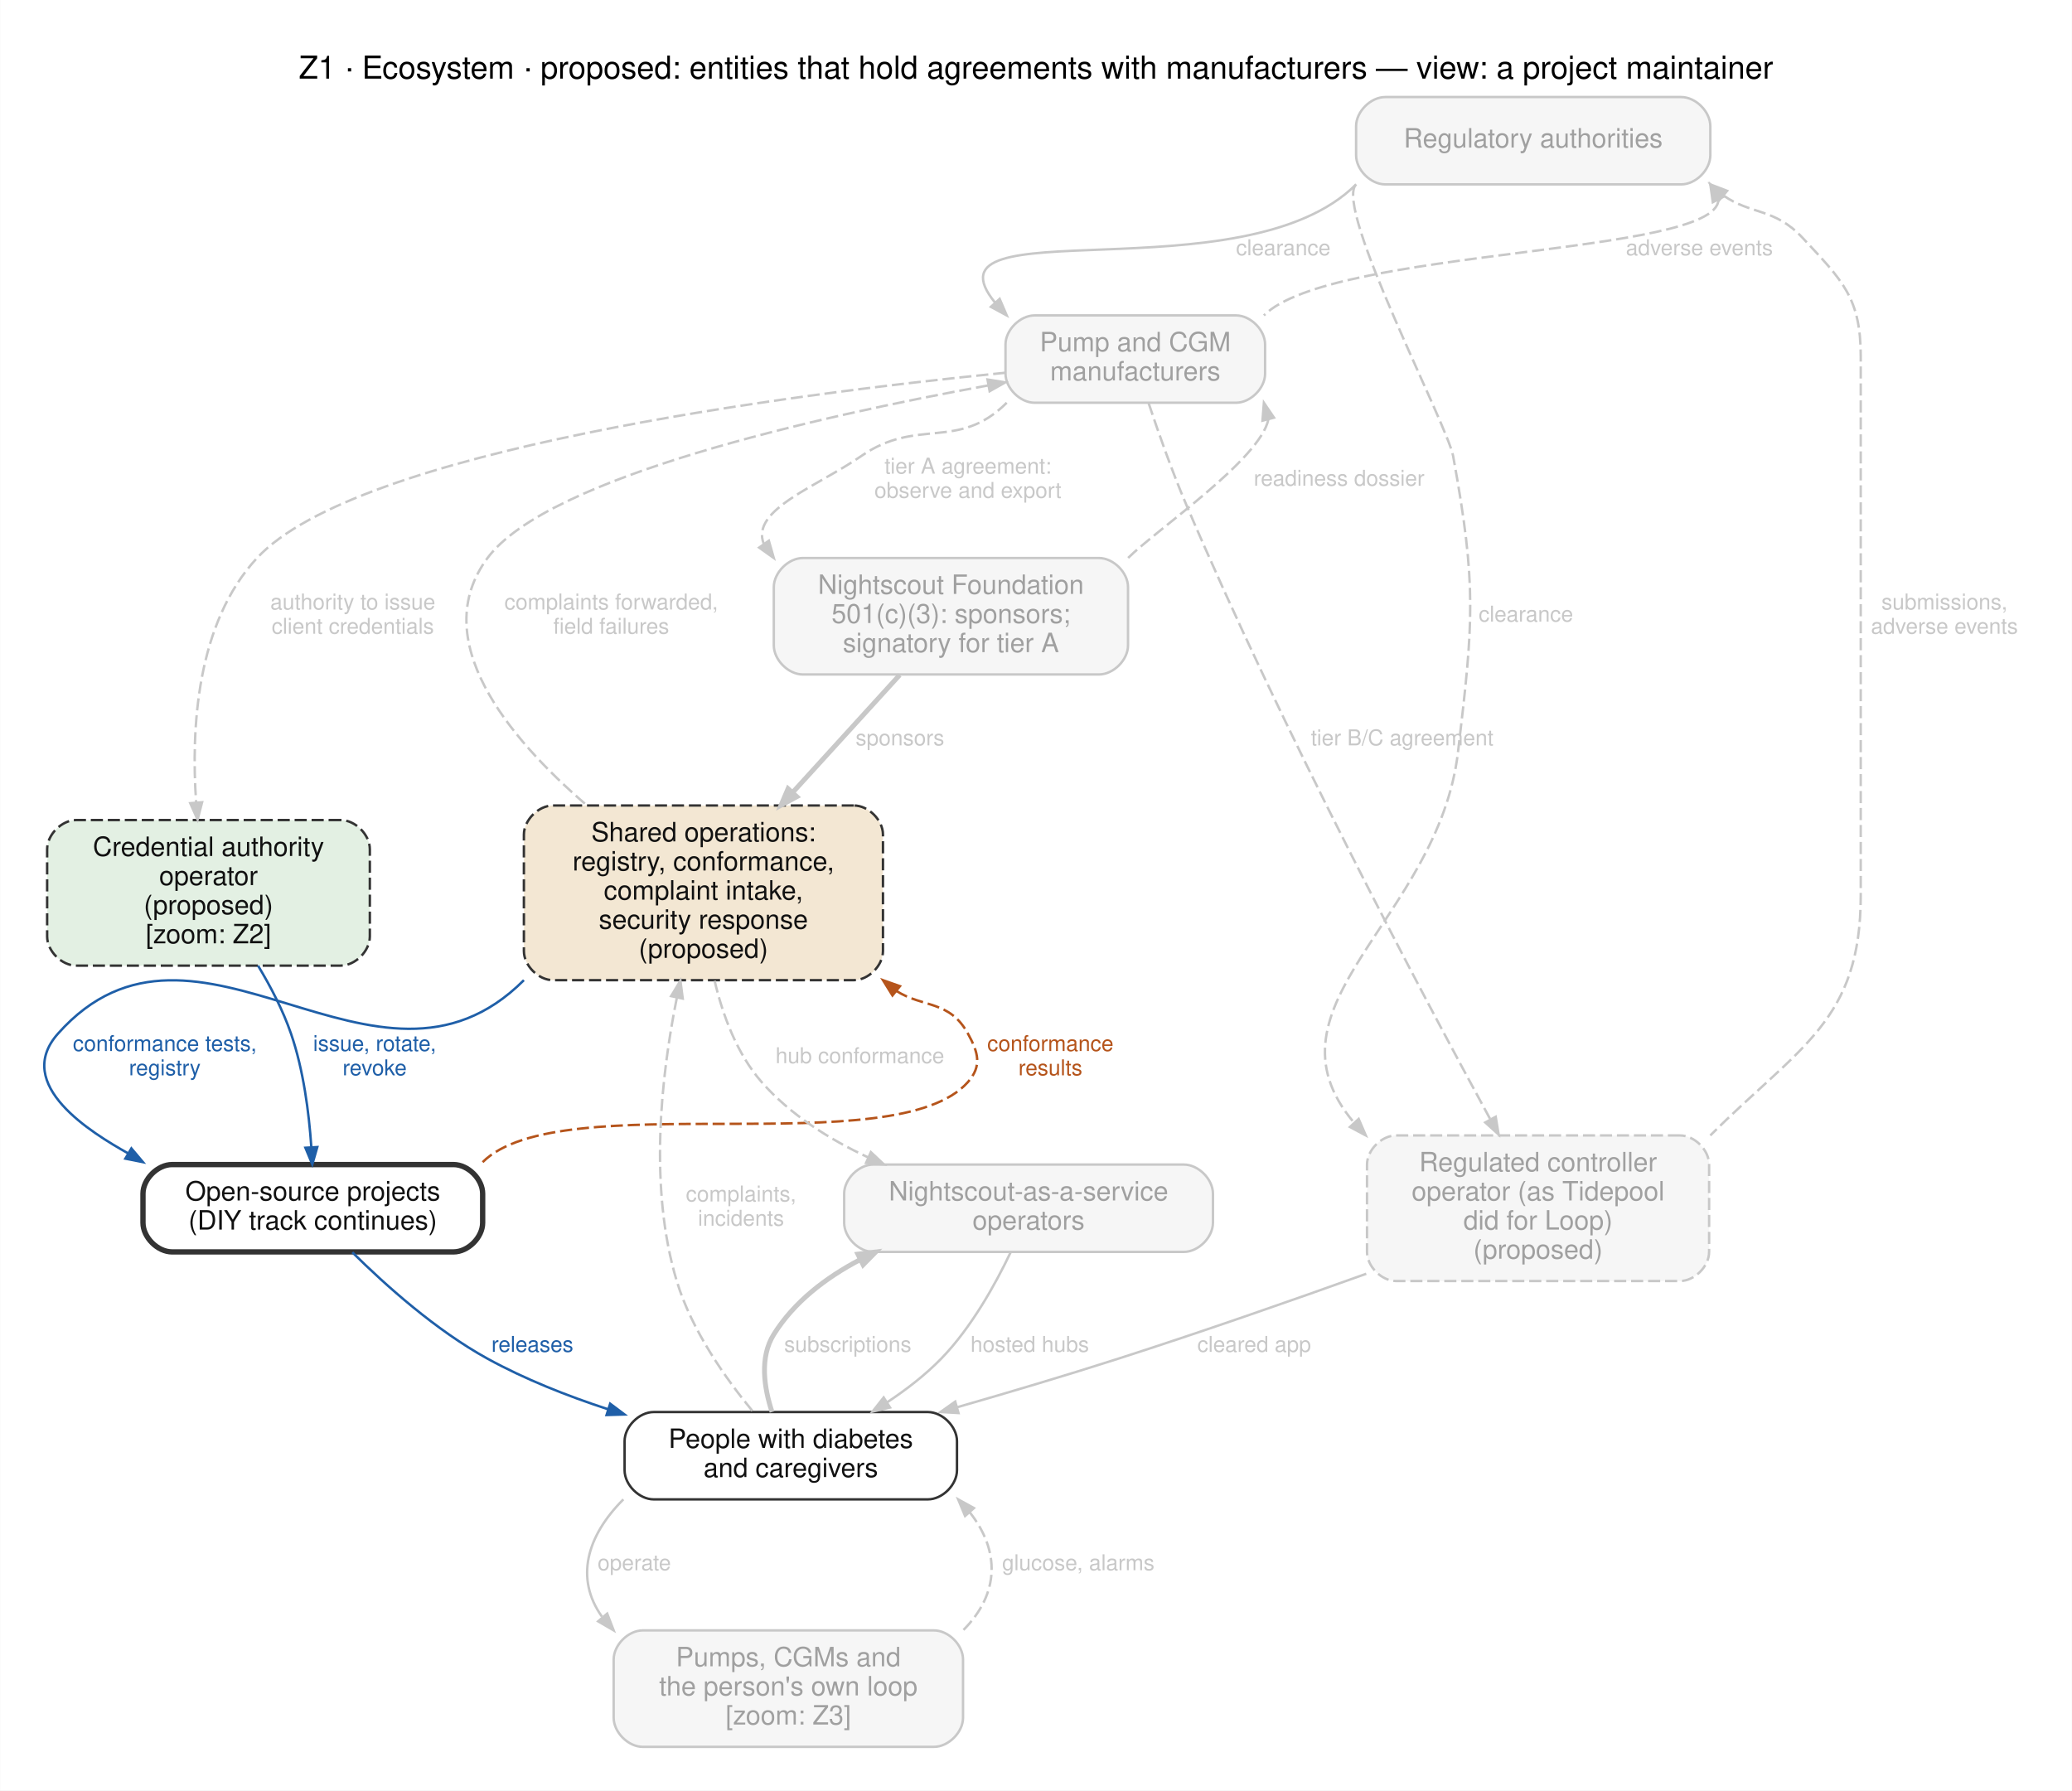
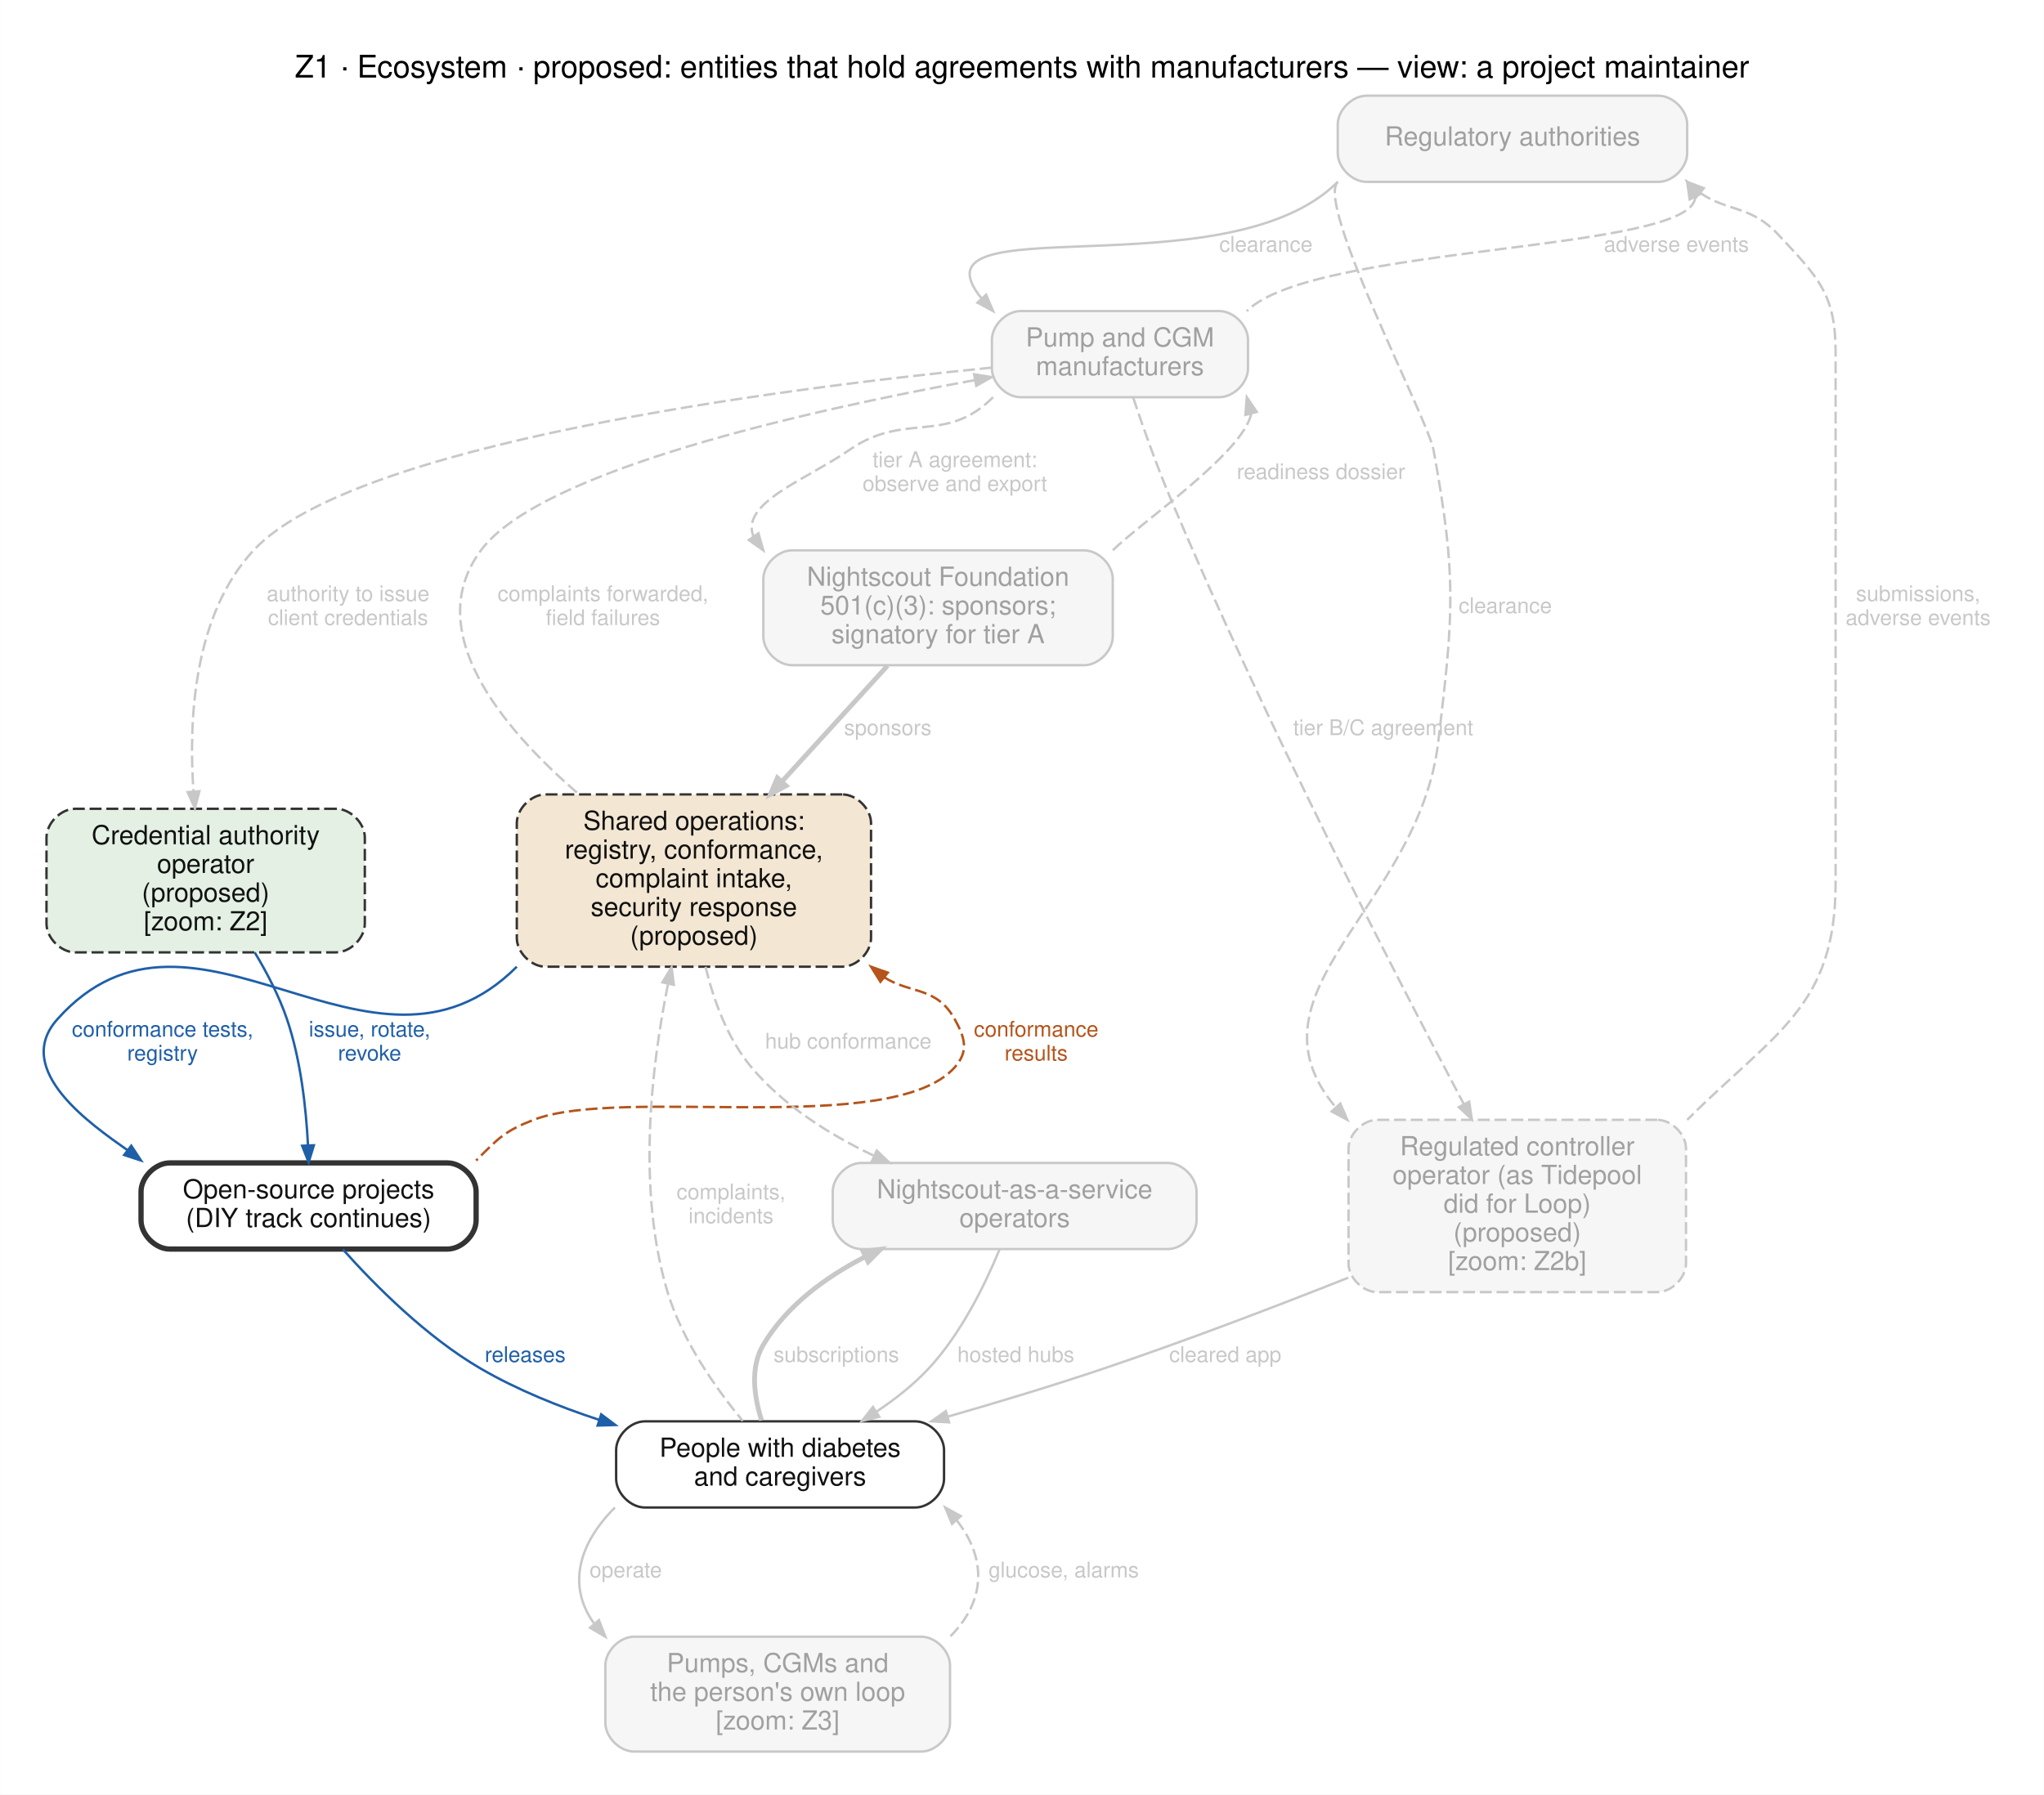
- <svg xmlns="http://www.w3.org/2000/svg" width="854pt" height="738pt" viewBox="0.00 0.00 853.86 738.00">
-   <g id="graph0" class="graph" transform="scale(1 1) rotate(0) translate(18 720)">
-     <polygon fill="#ffffff" stroke="transparent" points="-18,18 -18,-720 835.86,-720 835.86,18 -18,18" />
-     <text text-anchor="middle" x="408.93" y="-687.6" font-family="Helvetica,sans-Serif" font-size="13.00">Z1 · Ecosystem · proposed: entities that hold agreements with manufacturers — view: a project maintainer</text>
+ <svg xmlns="http://www.w3.org/2000/svg" width="854pt" height="750pt" viewBox="0.00 0.00 853.85 750.00">
+   <g id="graph0" class="graph" transform="scale(1 1) rotate(0) translate(18 732)">
+     <polygon fill="#ffffff" stroke="transparent" points="-18,18 -18,-732 835.85,-732 835.85,18 -18,18" />
+     <text text-anchor="middle" x="408.93" y="-699.6" font-family="Helvetica,sans-Serif" font-size="13.00">Z1 · Ecosystem · proposed: entities that hold agreements with manufacturers — view: a project maintainer</text>
    <g id="node1" class="node">
-       <path fill="#f6f6f6" stroke="#c8c8c8" d="M674.86,-680C674.86,-680 552.86,-680 552.86,-680 546.86,-680 540.86,-674 540.86,-668 540.86,-668 540.86,-656 540.86,-656 540.86,-650 546.86,-644 552.86,-644 552.86,-644 674.86,-644 674.86,-644 680.86,-644 686.86,-650 686.86,-656 686.86,-656 686.86,-668 686.86,-668 686.86,-674 680.86,-680 674.86,-680" />
-       <text text-anchor="middle" x="613.86" y="-659.2" font-family="Helvetica,sans-Serif" font-size="11.00" fill="#a0a0a0">Regulatory authorities</text>
+       <path fill="#f6f6f6" stroke="#c8c8c8" d="M674.85,-692C674.85,-692 552.85,-692 552.85,-692 546.85,-692 540.85,-686 540.85,-680 540.85,-680 540.85,-668 540.85,-668 540.85,-662 546.85,-656 552.85,-656 552.85,-656 674.85,-656 674.85,-656 680.85,-656 686.85,-662 686.85,-668 686.85,-668 686.85,-680 686.85,-680 686.85,-686 680.85,-692 674.85,-692" />
+       <text text-anchor="middle" x="613.85" y="-671.2" font-family="Helvetica,sans-Serif" font-size="11.00" fill="#a0a0a0">Regulatory authorities</text>
    </g>
    <g id="node2" class="node">
-       <path fill="#f6f6f6" stroke="#c8c8c8" d="M491.36,-590C491.36,-590 408.36,-590 408.36,-590 402.36,-590 396.36,-584 396.36,-578 396.36,-578 396.36,-566 396.36,-566 396.36,-560 402.36,-554 408.36,-554 408.36,-554 491.36,-554 491.36,-554 497.36,-554 503.36,-560 503.36,-566 503.36,-566 503.36,-578 503.36,-578 503.36,-584 497.36,-590 491.36,-590" />
-       <text text-anchor="middle" x="449.86" y="-575.2" font-family="Helvetica,sans-Serif" font-size="11.00" fill="#a0a0a0">Pump and CGM</text>
-       <text text-anchor="middle" x="449.86" y="-563.2" font-family="Helvetica,sans-Serif" font-size="11.00" fill="#a0a0a0">manufacturers</text>
+       <path fill="#f6f6f6" stroke="#c8c8c8" d="M491.35,-602C491.35,-602 408.35,-602 408.35,-602 402.35,-602 396.35,-596 396.35,-590 396.35,-590 396.35,-578 396.35,-578 396.35,-572 402.35,-566 408.35,-566 408.35,-566 491.35,-566 491.35,-566 497.35,-566 503.35,-572 503.35,-578 503.35,-578 503.35,-590 503.35,-590 503.35,-596 497.35,-602 491.35,-602" />
+       <text text-anchor="middle" x="449.85" y="-587.2" font-family="Helvetica,sans-Serif" font-size="11.00" fill="#a0a0a0">Pump and CGM</text>
+       <text text-anchor="middle" x="449.85" y="-575.2" font-family="Helvetica,sans-Serif" font-size="11.00" fill="#a0a0a0">manufacturers</text>
    </g>
    <g id="edge4" class="edge">
-       <path fill="none" stroke="#c8c8c8" d="M540.86,-644C494.42,-597.56 359.63,-635.14 392.06,-595.26" />
-       <polygon fill="#c8c8c8" stroke="#c8c8c8" points="393.95,-596.82 396.86,-590 390.33,-593.52 393.95,-596.82" />
-       <text text-anchor="middle" x="510.86" y="-614.8" font-family="Helvetica,sans-Serif" font-size="9.00" fill="#c8c8c8">clearance</text>
+       <path fill="none" stroke="#c8c8c8" d="M540.85,-656C494.41,-609.56 359.62,-647.14 392.05,-607.26" />
+       <polygon fill="#c8c8c8" stroke="#c8c8c8" points="393.94,-608.82 396.85,-602 390.32,-605.52 393.94,-608.82" />
+       <text text-anchor="middle" x="510.85" y="-626.8" font-family="Helvetica,sans-Serif" font-size="9.00" fill="#c8c8c8">clearance</text>
    </g>
    <g id="edge5" class="edge">
-       <path fill="none" stroke="#c8c8c8" stroke-dasharray="5,2" d="M690.18,-637.57C689.18,-614.62 530.64,-617.78 502.86,-590" />
-       <polygon fill="#c8c8c8" stroke="#c8c8c8" points="687.89,-636.66 686.86,-644 692.25,-638.9 687.89,-636.66" />
-       <text text-anchor="middle" x="682.36" y="-614.8" font-family="Helvetica,sans-Serif" font-size="9.00" fill="#c8c8c8">adverse events</text>
+       <path fill="none" stroke="#c8c8c8" stroke-dasharray="5,2" d="M690.17,-649.57C689.17,-626.62 530.63,-629.78 502.85,-602" />
+       <polygon fill="#c8c8c8" stroke="#c8c8c8" points="687.88,-648.66 686.85,-656 692.24,-650.9 687.88,-648.66" />
+       <text text-anchor="middle" x="682.35" y="-626.8" font-family="Helvetica,sans-Serif" font-size="9.00" fill="#c8c8c8">adverse events</text>
    </g>
    <g id="node8" class="node">
-       <path fill="#f6f6f6" stroke="#c8c8c8" stroke-dasharray="5,2" d="M674.36,-252C674.36,-252 557.36,-252 557.36,-252 551.36,-252 545.36,-246 545.36,-240 545.36,-240 545.36,-204 545.36,-204 545.36,-198 551.36,-192 557.36,-192 557.36,-192 674.36,-192 674.36,-192 680.36,-192 686.36,-198 686.36,-204 686.36,-204 686.36,-240 686.36,-240 686.36,-246 680.36,-252 674.36,-252" />
-       <text text-anchor="middle" x="615.86" y="-237.2" font-family="Helvetica,sans-Serif" font-size="11.00" fill="#a0a0a0">Regulated controller</text>
-       <text text-anchor="middle" x="615.86" y="-225.2" font-family="Helvetica,sans-Serif" font-size="11.00" fill="#a0a0a0">operator (as Tidepool</text>
-       <text text-anchor="middle" x="615.86" y="-213.2" font-family="Helvetica,sans-Serif" font-size="11.00" fill="#a0a0a0">did for Loop)</text>
-       <text text-anchor="middle" x="615.86" y="-201.2" font-family="Helvetica,sans-Serif" font-size="11.00" fill="#a0a0a0">(proposed)</text>
+       <path fill="#f6f6f6" stroke="#c8c8c8" stroke-dasharray="5,2" d="M674.35,-264C674.35,-264 557.35,-264 557.35,-264 551.35,-264 545.35,-258 545.35,-252 545.35,-252 545.35,-204 545.35,-204 545.35,-198 551.35,-192 557.35,-192 557.35,-192 674.35,-192 674.35,-192 680.35,-192 686.35,-198 686.35,-204 686.35,-204 686.35,-252 686.35,-252 686.35,-258 680.35,-264 674.35,-264" />
+       <text text-anchor="middle" x="615.85" y="-249.2" font-family="Helvetica,sans-Serif" font-size="11.00" fill="#a0a0a0">Regulated controller</text>
+       <text text-anchor="middle" x="615.85" y="-237.2" font-family="Helvetica,sans-Serif" font-size="11.00" fill="#a0a0a0">operator (as Tidepool</text>
+       <text text-anchor="middle" x="615.85" y="-225.2" font-family="Helvetica,sans-Serif" font-size="11.00" fill="#a0a0a0">did for Loop)</text>
+       <text text-anchor="middle" x="615.85" y="-213.2" font-family="Helvetica,sans-Serif" font-size="11.00" fill="#a0a0a0">(proposed)</text>
+       <text text-anchor="middle" x="615.85" y="-201.2" font-family="Helvetica,sans-Serif" font-size="11.00" fill="#a0a0a0">[zoom: Z2b]</text>
    </g>
    <g id="edge6" class="edge">
-       <path fill="none" stroke="#c8c8c8" stroke-dasharray="5,2" d="M540.86,-644C531.52,-634.66 578.49,-545 580.86,-532 590.59,-478.65 589.24,-463.85 582.86,-410 574.66,-340.8 499.37,-305.59 539.95,-257.33" />
-       <polygon fill="#c8c8c8" stroke="#c8c8c8" points="541.92,-258.81 544.86,-252 538.32,-255.49 541.92,-258.81" />
-       <text text-anchor="middle" x="610.86" y="-463.8" font-family="Helvetica,sans-Serif" font-size="9.00" fill="#c8c8c8">clearance</text>
+       <path fill="none" stroke="#c8c8c8" stroke-dasharray="5,2" d="M540.85,-656C531.51,-646.66 578.48,-557 580.85,-544 590.58,-490.65 589.24,-475.85 582.85,-422 574.65,-352.8 499.36,-317.59 539.94,-269.33" />
+       <polygon fill="#c8c8c8" stroke="#c8c8c8" points="541.91,-270.81 544.85,-264 538.31,-267.49 541.91,-270.81" />
+       <text text-anchor="middle" x="610.85" y="-475.8" font-family="Helvetica,sans-Serif" font-size="9.00" fill="#c8c8c8">clearance</text>
    </g>
    <g id="edge7" class="edge">
-       <path fill="none" stroke="#c8c8c8" stroke-dasharray="5,2" d="M692.22,-639.46C703.59,-631.45 713.32,-634.37 724.86,-622 741.4,-604.27 748.86,-597.25 748.86,-573 748.86,-573 748.86,-573 748.86,-351 748.86,-299.08 723.57,-288.71 686.86,-252" />
-       <polygon fill="#c8c8c8" stroke="#c8c8c8" points="690.62,-637.6 686.86,-644 693.78,-641.34 690.62,-637.6" />
-       <text text-anchor="middle" x="783.36" y="-468.8" font-family="Helvetica,sans-Serif" font-size="9.00" fill="#c8c8c8">submissions,</text>
-       <text text-anchor="middle" x="783.36" y="-458.8" font-family="Helvetica,sans-Serif" font-size="9.00" fill="#c8c8c8">adverse events</text>
+       <path fill="none" stroke="#c8c8c8" stroke-dasharray="5,2" d="M692.21,-651.46C703.58,-643.45 713.31,-646.37 724.85,-634 741.39,-616.27 748.85,-609.25 748.85,-585 748.85,-585 748.85,-585 748.85,-363 748.85,-311.08 723.56,-300.71 686.85,-264" />
+       <polygon fill="#c8c8c8" stroke="#c8c8c8" points="690.61,-649.6 686.85,-656 693.77,-653.34 690.61,-649.6" />
+       <text text-anchor="middle" x="783.35" y="-480.8" font-family="Helvetica,sans-Serif" font-size="9.00" fill="#c8c8c8">submissions,</text>
+       <text text-anchor="middle" x="783.35" y="-470.8" font-family="Helvetica,sans-Serif" font-size="9.00" fill="#c8c8c8">adverse events</text>
    </g>
    <g id="node3" class="node">
-       <path fill="#f6f6f6" stroke="#c8c8c8" d="M434.86,-490C434.86,-490 312.86,-490 312.86,-490 306.86,-490 300.86,-484 300.86,-478 300.86,-478 300.86,-454 300.86,-454 300.86,-448 306.86,-442 312.86,-442 312.86,-442 434.86,-442 434.86,-442 440.86,-442 446.86,-448 446.86,-454 446.86,-454 446.86,-478 446.86,-478 446.86,-484 440.86,-490 434.86,-490" />
-       <text text-anchor="middle" x="373.86" y="-475.2" font-family="Helvetica,sans-Serif" font-size="11.00" fill="#a0a0a0">Nightscout Foundation</text>
-       <text text-anchor="middle" x="373.86" y="-463.2" font-family="Helvetica,sans-Serif" font-size="11.00" fill="#a0a0a0">501(c)(3): sponsors;</text>
-       <text text-anchor="middle" x="373.86" y="-451.2" font-family="Helvetica,sans-Serif" font-size="11.00" fill="#a0a0a0">signatory for tier A</text>
+       <path fill="#f6f6f6" stroke="#c8c8c8" d="M434.85,-502C434.85,-502 312.85,-502 312.85,-502 306.85,-502 300.85,-496 300.85,-490 300.85,-490 300.85,-466 300.85,-466 300.85,-460 306.85,-454 312.85,-454 312.85,-454 434.85,-454 434.85,-454 440.85,-454 446.85,-460 446.85,-466 446.85,-466 446.85,-490 446.85,-490 446.85,-496 440.85,-502 434.85,-502" />
+       <text text-anchor="middle" x="373.85" y="-487.2" font-family="Helvetica,sans-Serif" font-size="11.00" fill="#a0a0a0">Nightscout Foundation</text>
+       <text text-anchor="middle" x="373.85" y="-475.2" font-family="Helvetica,sans-Serif" font-size="11.00" fill="#a0a0a0">501(c)(3): sponsors;</text>
+       <text text-anchor="middle" x="373.85" y="-463.2" font-family="Helvetica,sans-Serif" font-size="11.00" fill="#a0a0a0">signatory for tier A</text>
    </g>
    <g id="edge8" class="edge">
-       <path fill="none" stroke="#c8c8c8" stroke-dasharray="5,2" d="M396.86,-554C376.78,-533.92 360.19,-548.2 336.86,-532 319.03,-519.62 291.08,-509.91 296.73,-495.85" />
-       <polygon fill="#c8c8c8" stroke="#c8c8c8" points="298.82,-497.13 300.86,-490 294.82,-494.3 298.82,-497.13" />
-       <text text-anchor="middle" x="380.86" y="-524.8" font-family="Helvetica,sans-Serif" font-size="9.00" fill="#c8c8c8">tier A agreement:</text>
-       <text text-anchor="middle" x="380.86" y="-514.8" font-family="Helvetica,sans-Serif" font-size="9.00" fill="#c8c8c8">observe and export</text>
+       <path fill="none" stroke="#c8c8c8" stroke-dasharray="5,2" d="M396.85,-566C376.77,-545.92 360.18,-560.2 336.85,-544 319.02,-531.62 291.07,-521.91 296.72,-507.85" />
+       <polygon fill="#c8c8c8" stroke="#c8c8c8" points="298.81,-509.13 300.85,-502 294.81,-506.3 298.81,-509.13" />
+       <text text-anchor="middle" x="380.85" y="-536.8" font-family="Helvetica,sans-Serif" font-size="9.00" fill="#c8c8c8">tier A agreement:</text>
+       <text text-anchor="middle" x="380.85" y="-526.8" font-family="Helvetica,sans-Serif" font-size="9.00" fill="#c8c8c8">observe and export</text>
    </g>
    <g id="edge9" class="edge">
-       <path fill="none" stroke="#c8c8c8" stroke-dasharray="5,2" d="M504.69,-547.08C501.32,-530.63 458.34,-501.48 446.86,-490" />
-       <polygon fill="#c8c8c8" stroke="#c8c8c8" points="502.28,-546.61 502.86,-554 507.02,-547.86 502.28,-546.61" />
-       <text text-anchor="middle" x="533.86" y="-519.8" font-family="Helvetica,sans-Serif" font-size="9.00" fill="#c8c8c8">readiness dossier</text>
+       <path fill="none" stroke="#c8c8c8" stroke-dasharray="5,2" d="M504.68,-559.08C501.31,-542.63 458.33,-513.48 446.85,-502" />
+       <polygon fill="#c8c8c8" stroke="#c8c8c8" points="502.27,-558.61 502.85,-566 507.01,-559.86 502.27,-558.61" />
+       <text text-anchor="middle" x="533.85" y="-531.8" font-family="Helvetica,sans-Serif" font-size="9.00" fill="#c8c8c8">readiness dossier</text>
    </g>
    <g id="node4" class="node">
-       <path fill="#e3f0e3" stroke="#333333" stroke-dasharray="5,2" d="M122.36,-382C122.36,-382 13.36,-382 13.36,-382 7.36,-382 1.36,-376 1.36,-370 1.36,-370 1.36,-334 1.36,-334 1.36,-328 7.36,-322 13.36,-322 13.36,-322 122.36,-322 122.36,-322 128.36,-322 134.36,-328 134.36,-334 134.36,-334 134.36,-370 134.36,-370 134.36,-376 128.36,-382 122.36,-382" />
-       <text text-anchor="middle" x="67.86" y="-367.2" font-family="Helvetica,sans-Serif" font-size="11.00" fill="#111111">Credential authority</text>
-       <text text-anchor="middle" x="67.86" y="-355.2" font-family="Helvetica,sans-Serif" font-size="11.00" fill="#111111">operator</text>
-       <text text-anchor="middle" x="67.86" y="-343.2" font-family="Helvetica,sans-Serif" font-size="11.00" fill="#111111">(proposed)</text>
-       <text text-anchor="middle" x="67.86" y="-331.2" font-family="Helvetica,sans-Serif" font-size="11.00" fill="#111111">[zoom: Z2]</text>
+       <path fill="#e3f0e3" stroke="#333333" stroke-dasharray="5,2" d="M122.35,-394C122.35,-394 13.35,-394 13.35,-394 7.35,-394 1.35,-388 1.35,-382 1.35,-382 1.35,-346 1.35,-346 1.35,-340 7.35,-334 13.35,-334 13.35,-334 122.35,-334 122.35,-334 128.35,-334 134.35,-340 134.35,-346 134.35,-346 134.35,-382 134.35,-382 134.35,-388 128.35,-394 122.35,-394" />
+       <text text-anchor="middle" x="67.85" y="-379.2" font-family="Helvetica,sans-Serif" font-size="11.00" fill="#111111">Credential authority</text>
+       <text text-anchor="middle" x="67.85" y="-367.2" font-family="Helvetica,sans-Serif" font-size="11.00" fill="#111111">operator</text>
+       <text text-anchor="middle" x="67.85" y="-355.2" font-family="Helvetica,sans-Serif" font-size="11.00" fill="#111111">(proposed)</text>
+       <text text-anchor="middle" x="67.85" y="-343.2" font-family="Helvetica,sans-Serif" font-size="11.00" fill="#111111">[zoom: Z2]</text>
    </g>
    <g id="edge10" class="edge">
-       <path fill="none" stroke="#c8c8c8" stroke-dasharray="5,2" d="M396.24,-566.36C305.9,-557.38 129.14,-534.5 87.86,-490 63.04,-463.24 60.63,-420.04 62.77,-389.3" />
-       <polygon fill="#c8c8c8" stroke="#c8c8c8" points="65.23,-389.34 63.37,-382.17 60.34,-388.94 65.23,-389.34" />
-       <text text-anchor="middle" x="127.36" y="-468.8" font-family="Helvetica,sans-Serif" font-size="9.00" fill="#c8c8c8">authority to issue</text>
-       <text text-anchor="middle" x="127.36" y="-458.8" font-family="Helvetica,sans-Serif" font-size="9.00" fill="#c8c8c8">client credentials</text>
+       <path fill="none" stroke="#c8c8c8" stroke-dasharray="5,2" d="M396.23,-578.36C305.89,-569.38 129.13,-546.5 87.85,-502 63.03,-475.24 60.62,-432.04 62.76,-401.3" />
+       <polygon fill="#c8c8c8" stroke="#c8c8c8" points="65.22,-401.34 63.36,-394.17 60.33,-400.94 65.22,-401.34" />
+       <text text-anchor="middle" x="127.35" y="-480.8" font-family="Helvetica,sans-Serif" font-size="9.00" fill="#c8c8c8">authority to issue</text>
+       <text text-anchor="middle" x="127.35" y="-470.8" font-family="Helvetica,sans-Serif" font-size="9.00" fill="#c8c8c8">client credentials</text>
    </g>
    <g id="node5" class="node">
-       <path fill="#f3e7d3" stroke="#333333" stroke-dasharray="5,2" d="M333.86,-388C333.86,-388 209.86,-388 209.86,-388 203.86,-388 197.86,-382 197.86,-376 197.86,-376 197.86,-328 197.86,-328 197.86,-322 203.86,-316 209.86,-316 209.86,-316 333.86,-316 333.86,-316 339.86,-316 345.86,-322 345.86,-328 345.86,-328 345.86,-376 345.86,-376 345.86,-382 339.86,-388 333.86,-388" />
-       <text text-anchor="middle" x="271.86" y="-373.2" font-family="Helvetica,sans-Serif" font-size="11.00" fill="#111111">Shared operations:</text>
-       <text text-anchor="middle" x="271.86" y="-361.2" font-family="Helvetica,sans-Serif" font-size="11.00" fill="#111111">registry, conformance,</text>
-       <text text-anchor="middle" x="271.86" y="-349.2" font-family="Helvetica,sans-Serif" font-size="11.00" fill="#111111">complaint intake,</text>
-       <text text-anchor="middle" x="271.86" y="-337.2" font-family="Helvetica,sans-Serif" font-size="11.00" fill="#111111">security response</text>
-       <text text-anchor="middle" x="271.86" y="-325.2" font-family="Helvetica,sans-Serif" font-size="11.00" fill="#111111">(proposed)</text>
+       <path fill="#f3e7d3" stroke="#333333" stroke-dasharray="5,2" d="M333.85,-400C333.85,-400 209.85,-400 209.85,-400 203.85,-400 197.85,-394 197.85,-388 197.85,-388 197.85,-340 197.85,-340 197.85,-334 203.85,-328 209.85,-328 209.85,-328 333.85,-328 333.85,-328 339.85,-328 345.85,-334 345.85,-340 345.85,-340 345.85,-388 345.85,-388 345.85,-394 339.85,-400 333.85,-400" />
+       <text text-anchor="middle" x="271.85" y="-385.2" font-family="Helvetica,sans-Serif" font-size="11.00" fill="#111111">Shared operations:</text>
+       <text text-anchor="middle" x="271.85" y="-373.2" font-family="Helvetica,sans-Serif" font-size="11.00" fill="#111111">registry, conformance,</text>
+       <text text-anchor="middle" x="271.85" y="-361.2" font-family="Helvetica,sans-Serif" font-size="11.00" fill="#111111">complaint intake,</text>
+       <text text-anchor="middle" x="271.85" y="-349.2" font-family="Helvetica,sans-Serif" font-size="11.00" fill="#111111">security response</text>
+       <text text-anchor="middle" x="271.85" y="-337.2" font-family="Helvetica,sans-Serif" font-size="11.00" fill="#111111">(proposed)</text>
    </g>
    <g id="edge13" class="edge">
-       <path fill="none" stroke="#c8c8c8" stroke-dasharray="5,2" d="M389.11,-561.12C318.22,-548.2 207.51,-523.24 182.86,-490 158.02,-456.51 191.06,-416.31 223.69,-388.15" />
-       <polygon fill="#c8c8c8" stroke="#c8c8c8" points="388.95,-563.58 396.27,-562.4 389.82,-558.75 388.95,-563.58" />
-       <text text-anchor="middle" x="233.86" y="-468.8" font-family="Helvetica,sans-Serif" font-size="9.00" fill="#c8c8c8">complaints forwarded,</text>
-       <text text-anchor="middle" x="233.86" y="-458.8" font-family="Helvetica,sans-Serif" font-size="9.00" fill="#c8c8c8">field failures</text>
+       <path fill="none" stroke="#c8c8c8" stroke-dasharray="5,2" d="M389.1,-573.12C318.21,-560.2 207.5,-535.24 182.85,-502 158.01,-468.51 191.05,-428.31 223.68,-400.15" />
+       <polygon fill="#c8c8c8" stroke="#c8c8c8" points="388.94,-575.58 396.26,-574.4 389.81,-570.75 388.94,-575.58" />
+       <text text-anchor="middle" x="233.85" y="-480.8" font-family="Helvetica,sans-Serif" font-size="9.00" fill="#c8c8c8">complaints forwarded,</text>
+       <text text-anchor="middle" x="233.85" y="-470.8" font-family="Helvetica,sans-Serif" font-size="9.00" fill="#c8c8c8">field failures</text>
    </g>
    <g id="edge11" class="edge">
-       <path fill="none" stroke="#c8c8c8" stroke-dasharray="5,2" d="M455.38,-553.75C459.33,-541.87 464.97,-525.8 470.86,-512 510.78,-418.48 566.8,-312.62 596.15,-258.7" />
-       <polygon fill="#c8c8c8" stroke="#c8c8c8" points="598.4,-259.7 599.6,-252.38 594.1,-257.36 598.4,-259.7" />
-       <text text-anchor="middle" x="559.86" y="-412.8" font-family="Helvetica,sans-Serif" font-size="9.00" fill="#c8c8c8">tier B/C agreement</text>
+       <path fill="none" stroke="#c8c8c8" stroke-dasharray="5,2" d="M455.4,-565.76C459.37,-553.89 465.02,-537.82 470.85,-524 509.85,-431.61 563.63,-327.06 593.52,-270.57" />
+       <polygon fill="#c8c8c8" stroke="#c8c8c8" points="595.76,-271.59 596.87,-264.26 591.43,-269.3 595.76,-271.59" />
+       <text text-anchor="middle" x="559.85" y="-424.8" font-family="Helvetica,sans-Serif" font-size="9.00" fill="#c8c8c8">tier B/C agreement</text>
    </g>
    <g id="edge12" class="edge">
-       <path fill="none" stroke="#c8c8c8" stroke-width="2" d="M352.73,-441.79C340.04,-427.86 323.54,-409.75 308.76,-393.52" />
-       <polygon fill="#c8c8c8" stroke="#c8c8c8" stroke-width="2" points="310.35,-391.62 303.83,-388.1 306.73,-394.92 310.35,-391.62" />
-       <text text-anchor="middle" x="352.86" y="-412.8" font-family="Helvetica,sans-Serif" font-size="9.00" fill="#c8c8c8">sponsors</text>
+       <path fill="none" stroke="#c8c8c8" stroke-width="2" d="M352.72,-453.79C340.03,-439.86 323.53,-421.75 308.75,-405.52" />
+       <polygon fill="#c8c8c8" stroke="#c8c8c8" stroke-width="2" points="310.34,-403.62 303.82,-400.1 306.72,-406.92 310.34,-403.62" />
+       <text text-anchor="middle" x="352.85" y="-424.8" font-family="Helvetica,sans-Serif" font-size="9.00" fill="#c8c8c8">sponsors</text>
    </g>
    <g id="node6" class="node">
-       <path fill="#ffffff" stroke="#333333" stroke-width="2.2" d="M168.86,-240C168.86,-240 52.86,-240 52.86,-240 46.86,-240 40.86,-234 40.86,-228 40.86,-228 40.86,-216 40.86,-216 40.86,-210 46.86,-204 52.86,-204 52.86,-204 168.86,-204 168.86,-204 174.86,-204 180.86,-210 180.86,-216 180.86,-216 180.86,-228 180.86,-228 180.86,-234 174.86,-240 168.86,-240" />
-       <text text-anchor="middle" x="110.86" y="-225.2" font-family="Helvetica,sans-Serif" font-size="11.00" fill="#111111">Open-source projects</text>
-       <text text-anchor="middle" x="110.86" y="-213.2" font-family="Helvetica,sans-Serif" font-size="11.00" fill="#111111">(DIY track continues)</text>
+       <path fill="#ffffff" stroke="#333333" stroke-width="2.2" d="M168.85,-246C168.85,-246 52.85,-246 52.85,-246 46.85,-246 40.85,-240 40.85,-234 40.85,-234 40.85,-222 40.85,-222 40.85,-216 46.85,-210 52.85,-210 52.85,-210 168.85,-210 168.85,-210 174.85,-210 180.85,-216 180.85,-222 180.85,-222 180.85,-234 180.85,-234 180.85,-240 174.85,-246 168.85,-246" />
+       <text text-anchor="middle" x="110.85" y="-231.2" font-family="Helvetica,sans-Serif" font-size="11.00" fill="#111111">Open-source projects</text>
+       <text text-anchor="middle" x="110.85" y="-219.2" font-family="Helvetica,sans-Serif" font-size="11.00" fill="#111111">(DIY track continues)</text>
    </g>
    <g id="edge14" class="edge">
-       <path fill="none" stroke="#1f5fa8" d="M88.3,-321.96C93.51,-313.32 98.56,-303.59 101.86,-294 107.02,-279.03 109.27,-261.38 110.23,-247.42" />
-       <polygon fill="#1f5fa8" stroke="#1f5fa8" points="112.7,-247.21 110.65,-240.08 107.81,-246.93 112.7,-247.21" />
-       <text text-anchor="middle" x="136.36" y="-286.8" font-family="Helvetica,sans-Serif" font-size="9.00" fill="#1f5fa8">issue, rotate,</text>
-       <text text-anchor="middle" x="136.36" y="-276.8" font-family="Helvetica,sans-Serif" font-size="9.00" fill="#1f5fa8">revoke</text>
+       <path fill="none" stroke="#1f5fa8" d="M88.35,-333.98C93.56,-325.34 98.59,-315.6 101.85,-306 107.61,-289.02 109.81,-268.87 110.6,-253.43" />
+       <polygon fill="#1f5fa8" stroke="#1f5fa8" points="113.06,-253.37 110.88,-246.27 108.16,-253.17 113.06,-253.37" />
+       <text text-anchor="middle" x="136.35" y="-298.8" font-family="Helvetica,sans-Serif" font-size="9.00" fill="#1f5fa8">issue, rotate,</text>
+       <text text-anchor="middle" x="136.35" y="-288.8" font-family="Helvetica,sans-Serif" font-size="9.00" fill="#1f5fa8">revoke</text>
    </g>
    <g id="edge15" class="edge">
-       <path fill="none" stroke="#1f5fa8" d="M197.86,-316C137.13,-255.27 63.03,-358.1 5.86,-294 -13.03,-272.82 20.05,-252.9 34.61,-244.69" />
-       <polygon fill="#1f5fa8" stroke="#1f5fa8" points="36.08,-246.67 40.86,-241 33.59,-242.45 36.08,-246.67" />
-       <text text-anchor="middle" x="49.86" y="-286.8" font-family="Helvetica,sans-Serif" font-size="9.00" fill="#1f5fa8">conformance tests,</text>
-       <text text-anchor="middle" x="49.86" y="-276.8" font-family="Helvetica,sans-Serif" font-size="9.00" fill="#1f5fa8">registry</text>
+       <path fill="none" stroke="#1f5fa8" d="M197.85,-328C137.12,-267.27 63.02,-370.1 5.85,-306 -13.11,-284.74 20.38,-261.82 35.07,-251.41" />
+       <polygon fill="#1f5fa8" stroke="#1f5fa8" points="36.77,-253.19 40.85,-247 33.8,-249.3 36.77,-253.19" />
+       <text text-anchor="middle" x="49.85" y="-298.8" font-family="Helvetica,sans-Serif" font-size="9.00" fill="#1f5fa8">conformance tests,</text>
+       <text text-anchor="middle" x="49.85" y="-288.8" font-family="Helvetica,sans-Serif" font-size="9.00" fill="#1f5fa8">registry</text>
    </g>
    <g id="edge16" class="edge">
-       <path fill="none" stroke="#b5541b" stroke-dasharray="5,2" d="M351.34,-311.59C362.46,-304.54 373.22,-307.82 380.86,-294 385.16,-286.22 386.74,-280.66 380.86,-274 351.05,-240.23 212.71,-272.85 180.86,-241" />
-       <polygon fill="#b5541b" stroke="#b5541b" points="349.77,-309.7 345.86,-316 352.85,-313.52 349.77,-309.7" />
-       <text text-anchor="middle" x="414.86" y="-286.8" font-family="Helvetica,sans-Serif" font-size="9.00" fill="#b5541b">conformance</text>
-       <text text-anchor="middle" x="414.86" y="-276.8" font-family="Helvetica,sans-Serif" font-size="9.00" fill="#b5541b">results</text>
+       <path fill="none" stroke="#b5541b" stroke-dasharray="5,2" d="M351.33,-323.59C362.45,-316.54 373.21,-319.82 380.85,-306 385.15,-298.22 386.73,-292.66 380.85,-286 354.76,-256.45 241.59,-278.27 204.85,-264 192.66,-259.27 190.09,-256.24 180.85,-247" />
+       <polygon fill="#b5541b" stroke="#b5541b" points="349.77,-321.7 345.85,-328 352.84,-325.52 349.77,-321.7" />
+       <text text-anchor="middle" x="414.85" y="-298.8" font-family="Helvetica,sans-Serif" font-size="9.00" fill="#b5541b">conformance</text>
+       <text text-anchor="middle" x="414.85" y="-288.8" font-family="Helvetica,sans-Serif" font-size="9.00" fill="#b5541b">results</text>
    </g>
    <g id="node7" class="node">
-       <path fill="#f6f6f6" stroke="#c8c8c8" d="M469.86,-240C469.86,-240 341.86,-240 341.86,-240 335.86,-240 329.86,-234 329.86,-228 329.86,-228 329.86,-216 329.86,-216 329.86,-210 335.86,-204 341.86,-204 341.86,-204 469.86,-204 469.86,-204 475.86,-204 481.86,-210 481.86,-216 481.86,-216 481.86,-228 481.86,-228 481.86,-234 475.86,-240 469.86,-240" />
-       <text text-anchor="middle" x="405.86" y="-225.2" font-family="Helvetica,sans-Serif" font-size="11.00" fill="#a0a0a0">Nightscout-as-a-service</text>
-       <text text-anchor="middle" x="405.86" y="-213.2" font-family="Helvetica,sans-Serif" font-size="11.00" fill="#a0a0a0">operators</text>
+       <path fill="#f6f6f6" stroke="#c8c8c8" d="M469.85,-246C469.85,-246 341.85,-246 341.85,-246 335.85,-246 329.85,-240 329.85,-234 329.85,-234 329.85,-222 329.85,-222 329.85,-216 335.85,-210 341.85,-210 341.85,-210 469.85,-210 469.85,-210 475.85,-210 481.85,-216 481.85,-222 481.85,-222 481.85,-234 481.85,-234 481.85,-240 475.85,-246 469.85,-246" />
+       <text text-anchor="middle" x="405.85" y="-231.2" font-family="Helvetica,sans-Serif" font-size="11.00" fill="#a0a0a0">Nightscout-as-a-service</text>
+       <text text-anchor="middle" x="405.85" y="-219.2" font-family="Helvetica,sans-Serif" font-size="11.00" fill="#a0a0a0">operators</text>
    </g>
    <g id="edge17" class="edge">
-       <path fill="none" stroke="#c8c8c8" stroke-dasharray="5,2" d="M276.47,-315.74C279.85,-301.43 285.71,-285.59 295.86,-274 307.62,-260.58 323.64,-250.46 339.83,-242.92" />
-       <polygon fill="#c8c8c8" stroke="#c8c8c8" points="340.87,-245.13 346.27,-240.05 338.88,-240.66 340.87,-245.13" />
-       <text text-anchor="middle" x="336.36" y="-281.8" font-family="Helvetica,sans-Serif" font-size="9.00" fill="#c8c8c8">hub conformance</text>
+       <path fill="none" stroke="#c8c8c8" stroke-dasharray="5,2" d="M276.71,-327.95C280.14,-313.68 285.96,-297.81 295.85,-286 309.26,-270 328.32,-257.93 346.81,-249.12" />
+       <polygon fill="#c8c8c8" stroke="#c8c8c8" points="348.24,-251.16 353.59,-246.02 346.2,-246.71 348.24,-251.16" />
+       <text text-anchor="middle" x="336.35" y="-293.8" font-family="Helvetica,sans-Serif" font-size="9.00" fill="#c8c8c8">hub conformance</text>
    </g>
    <g id="node9" class="node">
-       <path fill="#ffffff" stroke="#333333" d="M364.36,-138C364.36,-138 251.36,-138 251.36,-138 245.36,-138 239.36,-132 239.36,-126 239.36,-126 239.36,-114 239.36,-114 239.36,-108 245.36,-102 251.36,-102 251.36,-102 364.36,-102 364.36,-102 370.36,-102 376.36,-108 376.36,-114 376.36,-114 376.36,-126 376.36,-126 376.36,-132 370.36,-138 364.36,-138" />
-       <text text-anchor="middle" x="307.86" y="-123.2" font-family="Helvetica,sans-Serif" font-size="11.00" fill="#111111">People with diabetes</text>
-       <text text-anchor="middle" x="307.86" y="-111.2" font-family="Helvetica,sans-Serif" font-size="11.00" fill="#111111">and caregivers</text>
+       <path fill="#ffffff" stroke="#333333" d="M364.35,-138C364.35,-138 251.35,-138 251.35,-138 245.35,-138 239.35,-132 239.35,-126 239.35,-126 239.35,-114 239.35,-114 239.35,-108 245.35,-102 251.35,-102 251.35,-102 364.35,-102 364.35,-102 370.35,-102 376.35,-108 376.35,-114 376.35,-114 376.35,-126 376.35,-126 376.35,-132 370.35,-138 364.35,-138" />
+       <text text-anchor="middle" x="307.85" y="-123.2" font-family="Helvetica,sans-Serif" font-size="11.00" fill="#111111">People with diabetes</text>
+       <text text-anchor="middle" x="307.85" y="-111.2" font-family="Helvetica,sans-Serif" font-size="11.00" fill="#111111">and caregivers</text>
    </g>
    <g id="edge22" class="edge">
-       <path fill="none" stroke="#c8c8c8" stroke-dasharray="5,2" d="M260.87,-308.62C254.33,-276.05 249.33,-230.3 260.86,-192 267,-171.62 281.1,-151.7 292.27,-138.17" />
-       <polygon fill="#c8c8c8" stroke="#c8c8c8" points="258.53,-309.43 262.37,-315.78 263.33,-308.42 258.53,-309.43" />
-       <text text-anchor="middle" x="287.36" y="-224.8" font-family="Helvetica,sans-Serif" font-size="9.00" fill="#c8c8c8">complaints,</text>
-       <text text-anchor="middle" x="287.36" y="-214.8" font-family="Helvetica,sans-Serif" font-size="9.00" fill="#c8c8c8">incidents</text>
+       <path fill="none" stroke="#c8c8c8" stroke-dasharray="5,2" d="M260.98,-320.53C253.89,-285.35 248.08,-234.42 260.85,-192 266.99,-171.62 281.09,-151.7 292.26,-138.17" />
+       <polygon fill="#c8c8c8" stroke="#c8c8c8" points="258.67,-321.45 262.51,-327.79 263.47,-320.44 258.67,-321.45" />
+       <text text-anchor="middle" x="287.35" y="-230.8" font-family="Helvetica,sans-Serif" font-size="9.00" fill="#c8c8c8">complaints,</text>
+       <text text-anchor="middle" x="287.35" y="-220.8" font-family="Helvetica,sans-Serif" font-size="9.00" fill="#c8c8c8">incidents</text>
    </g>
    <g id="edge21" class="edge">
-       <path fill="none" stroke="#1f5fa8" d="M127.15,-203.83C140.87,-190.24 161.61,-171.68 182.86,-160 198.25,-151.54 215.73,-144.63 232.64,-139.12" />
-       <polygon fill="#1f5fa8" stroke="#1f5fa8" points="233.41,-141.44 239.34,-136.99 231.93,-136.77 233.41,-141.44" />
-       <text text-anchor="middle" x="201.36" y="-162.8" font-family="Helvetica,sans-Serif" font-size="9.00" fill="#1f5fa8">releases</text>
+       <path fill="none" stroke="#1f5fa8" d="M125.2,-209.85C138.67,-194.77 160.11,-173.2 182.85,-160 198.04,-151.18 215.44,-144.14 232.34,-138.6" />
+       <polygon fill="#1f5fa8" stroke="#1f5fa8" points="233.11,-140.92 239.04,-136.47 231.62,-136.25 233.11,-140.92" />
+       <text text-anchor="middle" x="201.35" y="-162.8" font-family="Helvetica,sans-Serif" font-size="9.00" fill="#1f5fa8">releases</text>
    </g>
    <g id="edge18" class="edge">
-       <path fill="none" stroke="#c8c8c8" d="M398.43,-203.75C392.19,-190.66 382.29,-172.79 369.86,-160 363.36,-153.32 355.5,-147.26 347.59,-142.02" />
-       <polygon fill="#c8c8c8" stroke="#c8c8c8" points="348.77,-139.87 341.55,-138.18 346.14,-144.01 348.77,-139.87" />
-       <text text-anchor="middle" x="406.36" y="-162.8" font-family="Helvetica,sans-Serif" font-size="9.00" fill="#c8c8c8">hosted hubs</text>
+       <path fill="none" stroke="#c8c8c8" d="M399.52,-209.79C393.54,-195.26 383.46,-174.57 369.85,-160 363.56,-153.26 355.85,-147.21 348.05,-142" />
+       <polygon fill="#c8c8c8" stroke="#c8c8c8" points="349.29,-139.89 342.07,-138.18 346.65,-144.01 349.29,-139.89" />
+       <text text-anchor="middle" x="406.35" y="-162.8" font-family="Helvetica,sans-Serif" font-size="9.00" fill="#c8c8c8">hosted hubs</text>
    </g>
    <g id="edge19" class="edge">
-       <path fill="none" stroke="#c8c8c8" stroke-width="2" d="M336.35,-200.76C322.29,-193.38 309.25,-183.41 300.86,-170 294.93,-160.53 296.83,-148.04 300.13,-138.04" />
-       <polygon fill="#c8c8c8" stroke="#c8c8c8" stroke-width="2" points="335.51,-203.08 342.88,-203.98 337.68,-198.69 335.51,-203.08" />
-       <text text-anchor="middle" x="331.36" y="-162.8" font-family="Helvetica,sans-Serif" font-size="9.00" fill="#c8c8c8">subscriptions</text>
+       <path fill="none" stroke="#c8c8c8" stroke-width="2" d="M343.21,-206.68C326.53,-198.09 310.49,-186.21 300.85,-170 295.23,-160.55 296.98,-148.3 300.13,-138.41" />
+       <polygon fill="#c8c8c8" stroke="#c8c8c8" stroke-width="2" points="342.51,-209.06 349.87,-209.93 344.65,-204.66 342.51,-209.06" />
+       <text text-anchor="middle" x="331.35" y="-162.8" font-family="Helvetica,sans-Serif" font-size="9.00" fill="#c8c8c8">subscriptions</text>
    </g>
    <g id="edge20" class="edge">
-       <path fill="none" stroke="#c8c8c8" d="M545.05,-194.99C513.85,-183.8 476.68,-170.84 442.86,-160 421.37,-153.11 397.79,-146.11 376.43,-139.98" />
-       <polygon fill="#c8c8c8" stroke="#c8c8c8" points="376.98,-137.59 369.58,-138.02 375.64,-142.3 376.98,-137.59" />
-       <text text-anchor="middle" x="498.86" y="-162.8" font-family="Helvetica,sans-Serif" font-size="9.00" fill="#c8c8c8">cleared app</text>
+       <path fill="none" stroke="#c8c8c8" d="M545.24,-198.03C514.08,-185.67 476.88,-171.48 442.85,-160 421.89,-152.93 398.84,-145.97 377.81,-139.94" />
+       <polygon fill="#c8c8c8" stroke="#c8c8c8" points="378.46,-137.58 371.05,-138.01 377.11,-142.29 378.46,-137.58" />
+       <text text-anchor="middle" x="493.85" y="-162.8" font-family="Helvetica,sans-Serif" font-size="9.00" fill="#c8c8c8">cleared app</text>
    </g>
    <g id="node10" class="node">
-       <path fill="#f6f6f6" stroke="#c8c8c8" d="M366.86,-48C366.86,-48 246.86,-48 246.86,-48 240.86,-48 234.86,-42 234.86,-36 234.86,-36 234.86,-12 234.86,-12 234.86,-6 240.86,0 246.86,0 246.86,0 366.86,0 366.86,0 372.86,0 378.86,-6 378.86,-12 378.86,-12 378.86,-36 378.86,-36 378.86,-42 372.86,-48 366.86,-48" />
-       <text text-anchor="middle" x="306.86" y="-33.2" font-family="Helvetica,sans-Serif" font-size="11.00" fill="#a0a0a0">Pumps, CGMs and</text>
-       <text text-anchor="middle" x="306.86" y="-21.2" font-family="Helvetica,sans-Serif" font-size="11.00" fill="#a0a0a0">the person's own loop</text>
-       <text text-anchor="middle" x="306.86" y="-9.2" font-family="Helvetica,sans-Serif" font-size="11.00" fill="#a0a0a0">[zoom: Z3]</text>
+       <path fill="#f6f6f6" stroke="#c8c8c8" d="M366.85,-48C366.85,-48 246.85,-48 246.85,-48 240.85,-48 234.85,-42 234.85,-36 234.85,-36 234.85,-12 234.85,-12 234.85,-6 240.85,0 246.85,0 246.85,0 366.85,0 366.85,0 372.85,0 378.85,-6 378.85,-12 378.85,-12 378.85,-36 378.85,-36 378.85,-42 372.85,-48 366.85,-48" />
+       <text text-anchor="middle" x="306.85" y="-33.2" font-family="Helvetica,sans-Serif" font-size="11.00" fill="#a0a0a0">Pumps, CGMs and</text>
+       <text text-anchor="middle" x="306.85" y="-21.2" font-family="Helvetica,sans-Serif" font-size="11.00" fill="#a0a0a0">the person's own loop</text>
+       <text text-anchor="middle" x="306.85" y="-9.2" font-family="Helvetica,sans-Serif" font-size="11.00" fill="#a0a0a0">[zoom: Z3]</text>
    </g>
    <g id="edge23" class="edge">
-       <path fill="none" stroke="#c8c8c8" d="M238.86,-102C223.7,-86.84 218.87,-69.35 230.02,-53.68" />
-       <polygon fill="#c8c8c8" stroke="#c8c8c8" points="232.19,-54.92 234.86,-48 228.46,-51.74 232.19,-54.92" />
-       <text text-anchor="middle" x="243.36" y="-72.8" font-family="Helvetica,sans-Serif" font-size="9.00" fill="#c8c8c8">operate</text>
+       <path fill="none" stroke="#c8c8c8" d="M238.85,-102C223.69,-86.84 218.86,-69.35 230.01,-53.68" />
+       <polygon fill="#c8c8c8" stroke="#c8c8c8" points="232.18,-54.92 234.85,-48 228.45,-51.74 232.18,-54.92" />
+       <text text-anchor="middle" x="243.35" y="-72.8" font-family="Helvetica,sans-Serif" font-size="9.00" fill="#c8c8c8">operate</text>
    </g>
    <g id="edge24" class="edge">
-       <path fill="none" stroke="#c8c8c8" stroke-dasharray="5,2" d="M381.57,-96.74C394.05,-80.98 394.12,-63.26 378.86,-48" />
-       <polygon fill="#c8c8c8" stroke="#c8c8c8" points="379.7,-95.15 376.86,-102 383.35,-98.42 379.7,-95.15" />
-       <text text-anchor="middle" x="426.36" y="-72.8" font-family="Helvetica,sans-Serif" font-size="9.00" fill="#c8c8c8">glucose, alarms</text>
+       <path fill="none" stroke="#c8c8c8" stroke-dasharray="5,2" d="M381.56,-96.74C394.04,-80.98 394.11,-63.26 378.85,-48" />
+       <polygon fill="#c8c8c8" stroke="#c8c8c8" points="379.69,-95.15 376.85,-102 383.34,-98.42 379.69,-95.15" />
+       <text text-anchor="middle" x="426.35" y="-72.8" font-family="Helvetica,sans-Serif" font-size="9.00" fill="#c8c8c8">glucose, alarms</text>
    </g>
  </g>
</svg>
